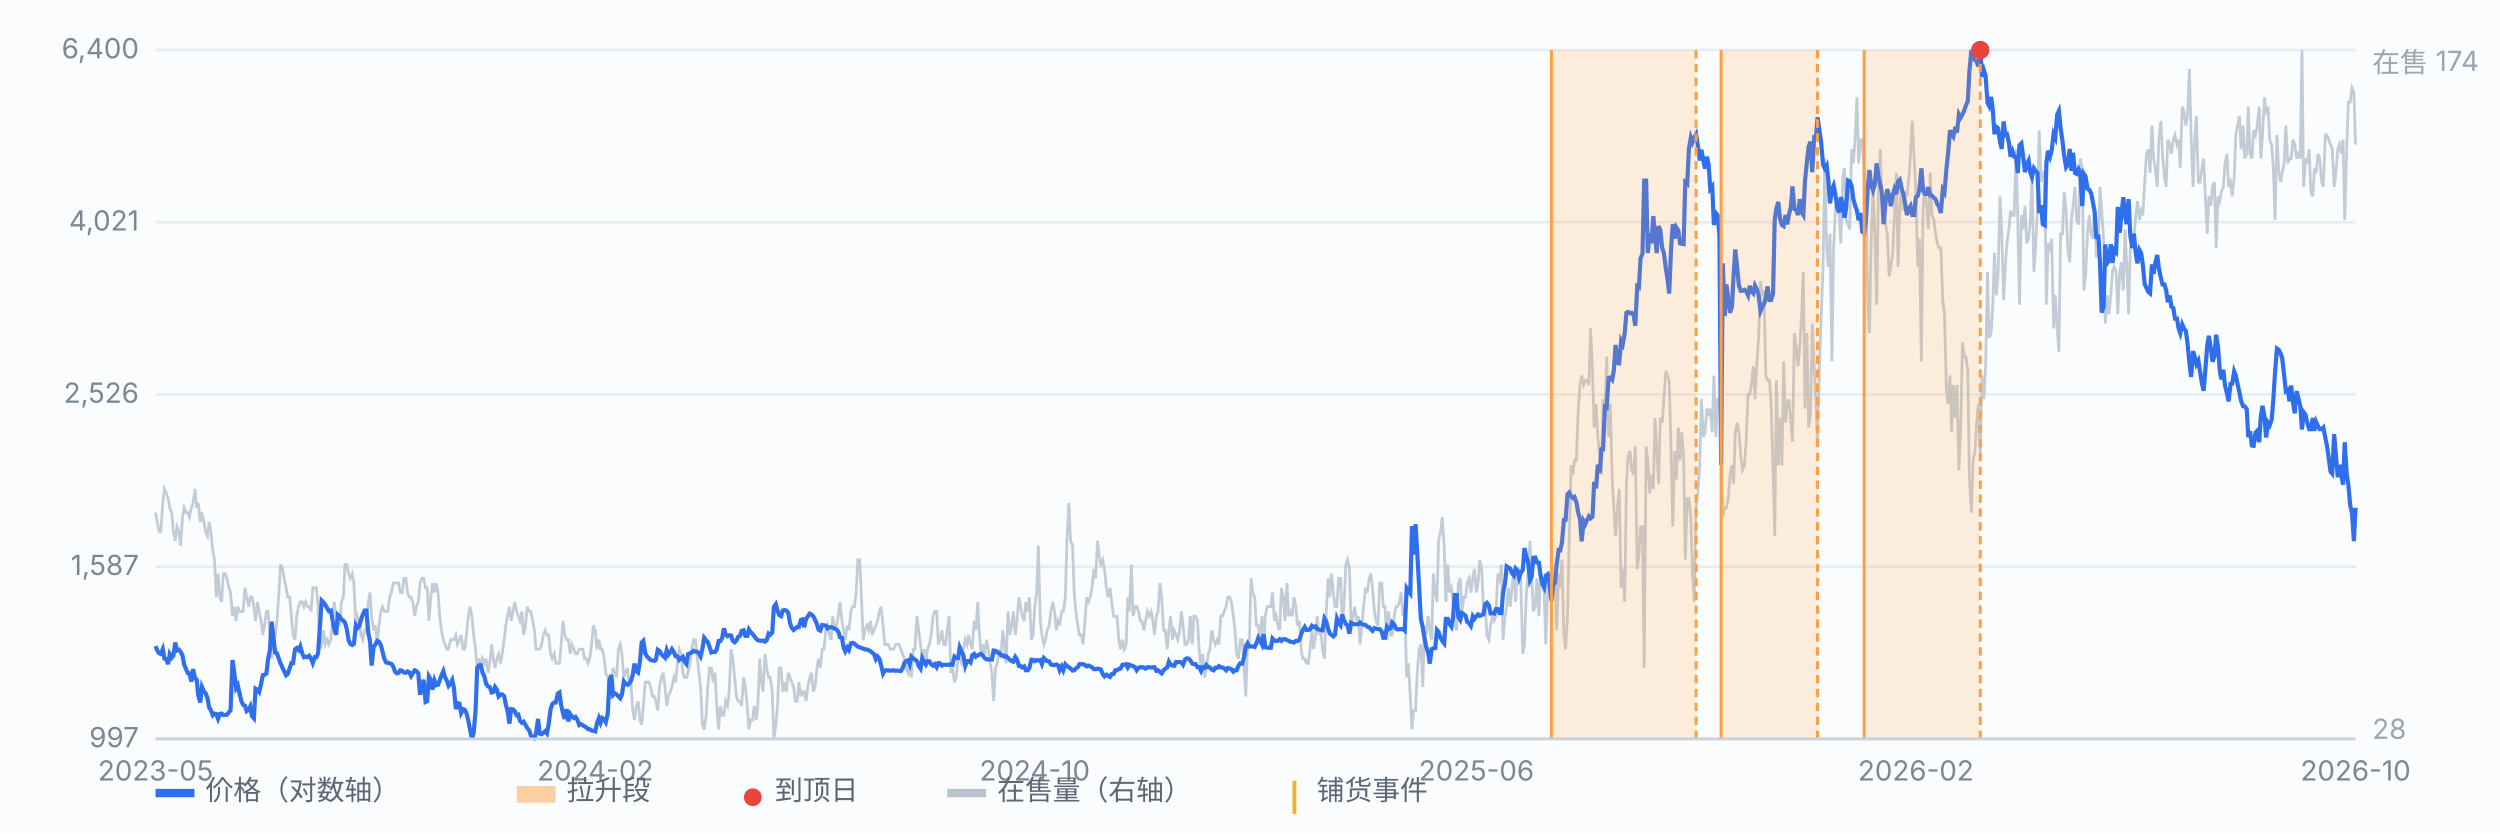
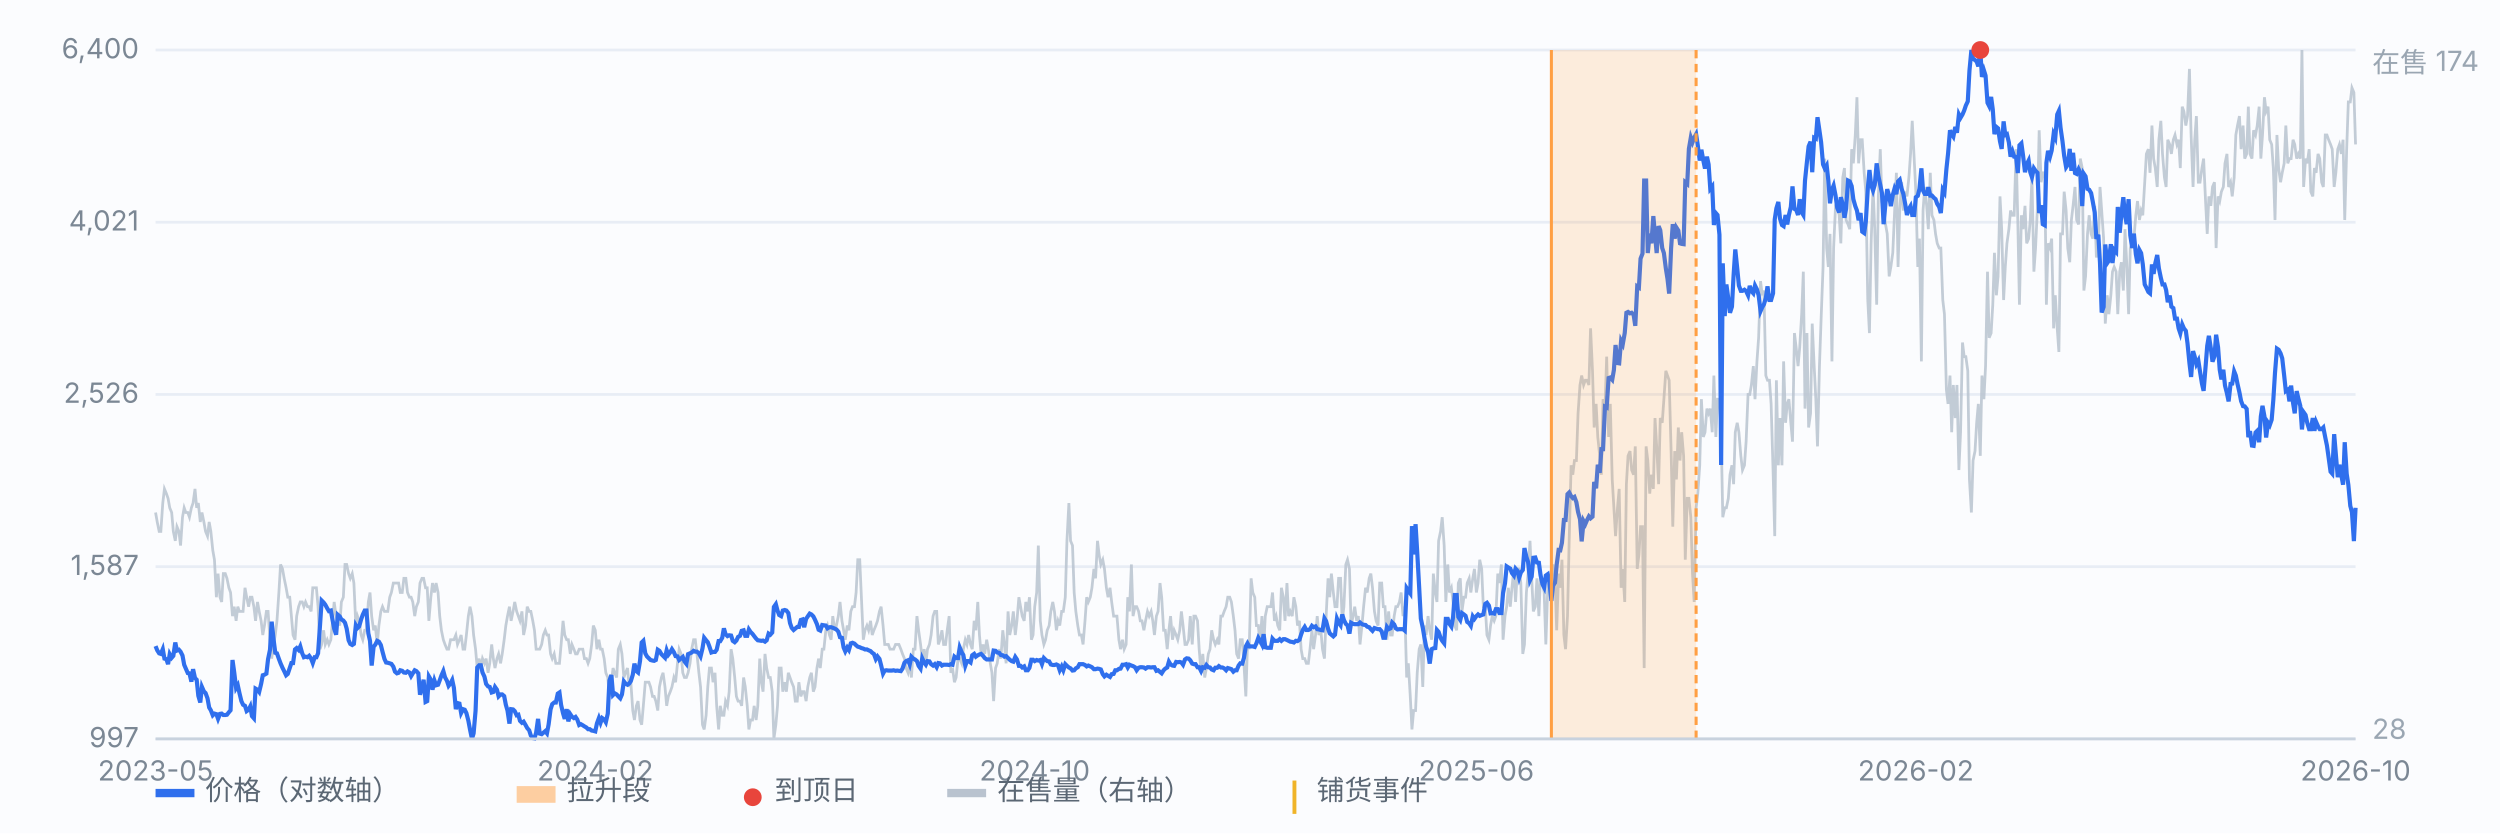
<svg xmlns="http://www.w3.org/2000/svg" viewBox="0 0 900 300" preserveAspectRatio="xMidYMid meet" style="width:100%;max-width:900px;height:auto;display:block" font-family="-apple-system,Segoe UI,Microsoft YaHei,sans-serif" font-size="10">
  <rect x="0" y="0" width="900" height="300" fill="#fbfcfe" />
  <line x1="56" y1="266.0" x2="848" y2="266.0" stroke="#e8edf5" stroke-width="1" />
  <text x="50" y="269.0" text-anchor="end" fill="#7b8794">997</text>
  <line x1="56" y1="204.0" x2="848" y2="204.0" stroke="#e8edf5" stroke-width="1" />
  <text x="50" y="207.0" text-anchor="end" fill="#7b8794">1,587</text>
  <line x1="56" y1="142.0" x2="848" y2="142.0" stroke="#e8edf5" stroke-width="1" />
  <text x="50" y="145.0" text-anchor="end" fill="#7b8794">2,526</text>
  <line x1="56" y1="80.0" x2="848" y2="80.0" stroke="#e8edf5" stroke-width="1" />
  <text x="50" y="83.0" text-anchor="end" fill="#7b8794">4,021</text>
  <line x1="56" y1="18.0" x2="848" y2="18.0" stroke="#e8edf5" stroke-width="1" />
  <text x="50" y="21.0" text-anchor="end" fill="#7b8794">6,400</text>
  <path d="M56.0 184.5 L56.6 187.9 L57.3 191.3 L57.9 191.3 L58.6 181.1 L59.2 176.0 L59.9 177.7 L60.5 179.4 L61.1 182.8 L61.8 184.5 L62.4 191.3 L63.1 194.7 L63.7 189.6 L64.4 191.3 L65.0 196.4 L65.7 186.2 L66.3 182.8 L66.9 184.5 L67.6 184.5 L68.2 186.2 L68.9 182.8 L69.5 181.1 L70.2 176.0 L70.8 182.8 L71.4 181.1 L72.1 187.9 L72.7 184.5 L73.4 187.9 L74.0 191.3 L74.7 193.0 L75.3 187.9 L75.9 191.3 L76.6 198.1 L77.2 201.5 L77.9 215.0 L78.5 206.5 L79.2 215.0 L79.8 216.7 L80.4 206.5 L81.1 206.5 L81.7 208.2 L82.4 211.6 L83.0 213.3 L83.7 221.8 L84.3 218.4 L85.0 223.5 L85.6 218.4 L86.2 220.1 L86.9 220.1 L87.5 220.1 L88.2 211.6 L88.8 215.0 L89.5 218.4 L90.1 215.0 L90.7 215.0 L91.4 218.4 L92.0 223.5 L92.7 216.7 L93.3 220.1 L94.0 223.5 L94.6 228.6 L95.2 225.2 L95.9 220.1 L96.5 220.1 L97.2 230.3 L97.8 237.1 L98.5 232.0 L99.1 228.6 L99.7 223.5 L100.4 213.3 L101.0 203.2 L101.7 204.8 L102.3 208.2 L103.0 211.6 L103.6 215.0 L104.3 215.0 L104.9 221.8 L105.5 228.6 L106.2 230.3 L106.8 221.8 L107.5 218.4 L108.1 216.7 L108.8 216.7 L109.4 218.4 L110.0 216.7 L110.7 218.4 L111.3 218.4 L112.0 220.1 L112.6 211.6 L113.3 211.6 L113.9 211.6 L114.5 218.4 L115.2 233.7 L115.8 232.0 L116.5 226.9 L117.1 232.0 L117.8 230.3 L118.4 232.0 L119.1 230.3 L119.7 223.5 L120.3 216.7 L121.0 221.8 L121.6 223.5 L122.3 225.2 L122.9 216.7 L123.6 215.0 L124.2 203.2 L124.8 203.2 L125.5 206.5 L126.1 208.2 L126.8 206.5 L127.4 209.9 L128.1 225.2 L128.7 221.8 L129.3 223.5 L130.0 228.6 L130.6 230.3 L131.3 226.9 L131.9 226.9 L132.6 216.7 L133.2 213.3 L133.8 221.8 L134.5 226.9 L135.1 225.2 L135.8 232.0 L136.4 225.2 L137.1 220.1 L137.7 218.4 L138.4 220.1 L139.0 220.1 L139.6 220.1 L140.3 215.0 L140.9 213.3 L141.6 209.9 L142.2 209.9 L142.9 209.9 L143.5 209.9 L144.1 213.3 L144.8 213.3 L145.4 208.2 L146.1 208.2 L146.7 213.3 L147.4 215.0 L148.0 215.0 L148.6 216.7 L149.3 221.8 L149.9 218.4 L150.6 216.7 L151.2 209.9 L151.9 208.2 L152.5 208.2 L153.2 211.6 L153.8 211.6 L154.4 223.5 L155.1 215.0 L155.7 209.9 L156.4 213.3 L157.0 209.9 L157.7 213.3 L158.3 221.8 L158.9 226.9 L159.6 230.3 L160.2 232.0 L160.9 233.7 L161.5 233.7 L162.2 230.3 L162.8 230.3 L163.4 230.3 L164.1 228.6 L164.7 232.0 L165.4 230.3 L166.0 228.6 L166.7 233.7 L167.3 233.7 L167.9 228.6 L168.6 221.8 L169.2 218.4 L169.9 221.8 L170.5 228.6 L171.2 233.7 L171.8 240.5 L172.5 237.1 L173.1 240.5 L173.7 237.1 L174.4 238.8 L175.0 237.1 L175.7 242.2 L176.3 238.8 L177.0 232.0 L177.6 237.1 L178.2 240.5 L178.9 237.1 L179.5 235.4 L180.2 238.8 L180.8 235.4 L181.5 230.3 L182.1 225.2 L182.7 221.8 L183.4 218.4 L184.0 223.5 L184.7 220.1 L185.3 216.7 L186.0 220.1 L186.6 221.8 L187.2 223.5 L187.9 220.1 L188.5 228.6 L189.2 225.2 L189.8 218.4 L190.5 220.1 L191.1 220.1 L191.8 223.5 L192.4 226.9 L193.0 233.7 L193.7 233.7 L194.3 233.7 L195.0 232.0 L195.6 228.6 L196.3 226.9 L196.9 228.6 L197.5 228.6 L198.2 235.4 L198.8 237.1 L199.5 235.4 L200.1 238.8 L200.8 238.8 L201.4 238.8 L202.0 232.0 L202.7 223.5 L203.3 228.6 L204.0 230.3 L204.6 230.3 L205.3 235.4 L205.9 232.0 L206.6 233.7 L207.2 235.4 L207.8 235.4 L208.5 233.7 L209.1 233.7 L209.8 233.7 L210.4 237.1 L211.1 237.1 L211.7 238.8 L212.3 237.1 L213.0 232.0 L213.6 225.2 L214.3 226.9 L214.9 233.7 L215.6 230.3 L216.2 233.7 L216.8 233.7 L217.5 237.1 L218.1 242.2 L218.8 243.9 L219.4 250.7 L220.1 245.6 L220.7 240.5 L221.3 242.2 L222.0 243.9 L222.6 233.7 L223.3 232.0 L223.9 235.4 L224.6 243.9 L225.2 242.2 L225.9 240.5 L226.5 247.3 L227.1 245.6 L227.8 255.8 L228.4 259.2 L229.1 254.1 L229.7 252.4 L230.4 259.2 L231.0 260.9 L231.6 254.1 L232.3 245.6 L232.9 245.6 L233.6 245.6 L234.2 247.3 L234.9 250.7 L235.5 250.7 L236.1 252.4 L236.8 255.8 L237.4 247.3 L238.1 243.9 L238.7 242.2 L239.4 247.3 L240.0 254.1 L240.6 250.7 L241.3 249.0 L241.9 247.3 L242.6 243.9 L243.2 245.6 L243.9 238.8 L244.5 233.7 L245.2 235.4 L245.8 242.2 L246.4 243.9 L247.1 243.9 L247.7 242.2 L248.4 238.8 L249.0 233.7 L249.7 230.3 L250.3 230.3 L250.9 235.4 L251.6 242.2 L252.2 247.3 L252.9 260.9 L253.5 262.6 L254.2 257.5 L254.8 247.3 L255.4 240.5 L256.1 240.5 L256.7 245.6 L257.4 242.2 L258.0 254.1 L258.7 262.6 L259.3 254.1 L260.0 257.5 L260.6 257.5 L261.2 252.4 L261.9 254.1 L262.5 249.0 L263.2 233.7 L263.8 237.1 L264.5 243.9 L265.1 250.7 L265.7 252.4 L266.4 252.4 L267.0 254.1 L267.7 243.9 L268.3 247.3 L269.0 254.1 L269.6 262.6 L270.2 259.2 L270.9 259.2 L271.5 254.1 L272.2 259.2 L272.8 254.1 L273.5 237.1 L274.1 245.6 L274.7 249.0 L275.4 235.4 L276.0 240.5 L276.7 243.9 L277.3 243.9 L278.0 249.0 L278.6 266.0 L279.3 260.9 L279.9 254.1 L280.5 240.5 L281.2 240.5 L281.8 249.0 L282.5 245.6 L283.1 249.0 L283.8 242.2 L284.4 243.9 L285.0 245.6 L285.7 247.3 L286.3 252.4 L287.0 252.4 L287.6 245.6 L288.3 250.7 L288.9 249.0 L289.5 249.0 L290.2 252.4 L290.8 247.3 L291.5 243.9 L292.1 242.2 L292.8 249.0 L293.4 247.3 L294.1 240.5 L294.7 237.1 L295.3 240.5 L296.0 233.7 L296.6 233.7 L297.3 226.9 L297.9 225.2 L298.6 228.6 L299.2 230.3 L299.8 221.8 L300.5 226.9 L301.1 225.2 L301.8 221.8 L302.4 216.7 L303.1 223.5 L303.7 226.9 L304.3 230.3 L305.0 225.2 L305.6 226.9 L306.3 220.1 L306.9 218.4 L307.6 218.4 L308.2 213.3 L308.8 201.5 L309.5 201.5 L310.1 215.0 L310.8 230.3 L311.4 226.9 L312.1 225.2 L312.7 226.9 L313.4 223.5 L314.0 228.6 L314.6 226.9 L315.3 225.2 L315.9 223.5 L316.6 220.1 L317.2 218.4 L317.9 225.2 L318.5 232.0 L319.1 232.0 L319.8 232.0 L320.4 233.7 L321.1 233.7 L321.7 233.7 L322.4 232.0 L323.0 232.0 L323.6 232.0 L324.3 233.7 L324.9 235.4 L325.6 237.1 L326.2 240.5 L326.9 242.2 L327.5 238.8 L328.1 243.9 L328.8 233.7 L329.4 233.7 L330.1 221.8 L330.7 226.9 L331.4 232.0 L332.0 237.1 L332.7 233.7 L333.3 238.8 L333.9 233.7 L334.6 232.0 L335.2 228.6 L335.9 221.8 L336.5 220.1 L337.2 220.1 L337.8 232.0 L338.4 230.3 L339.1 226.9 L339.7 232.0 L340.4 232.0 L341.0 226.9 L341.7 221.8 L342.3 242.2 L342.9 240.5 L343.6 245.6 L344.2 243.9 L344.9 237.1 L345.5 237.1 L346.2 238.8 L346.8 233.7 L347.5 230.3 L348.1 232.0 L348.7 228.6 L349.4 232.0 L350.0 233.7 L350.7 223.5 L351.3 226.9 L352.0 216.7 L352.6 228.6 L353.2 235.4 L353.9 232.0 L354.5 235.4 L355.2 230.3 L355.8 233.7 L356.5 238.8 L357.1 242.2 L357.7 252.4 L358.4 240.5 L359.0 238.8 L359.7 233.7 L360.3 237.1 L361.0 226.9 L361.6 232.0 L362.2 238.8 L362.9 220.1 L363.5 228.6 L364.2 225.2 L364.8 220.1 L365.5 228.6 L366.1 223.5 L366.8 215.0 L367.4 218.4 L368.0 221.8 L368.7 223.5 L369.3 216.7 L370.0 220.1 L370.6 215.0 L371.3 230.3 L371.9 228.6 L372.5 218.4 L373.2 213.3 L373.8 196.4 L374.5 223.5 L375.1 228.6 L375.8 232.0 L376.4 230.3 L377.0 226.9 L377.7 225.2 L378.3 220.1 L379.0 216.7 L379.6 220.1 L380.3 226.9 L380.9 223.5 L381.5 225.2 L382.2 220.1 L382.8 220.1 L383.5 215.0 L384.1 194.7 L384.8 181.1 L385.4 194.7 L386.1 196.4 L386.7 213.3 L387.3 220.1 L388.0 225.2 L388.6 228.6 L389.3 228.6 L389.9 232.0 L390.6 223.5 L391.2 215.0 L391.8 216.7 L392.5 215.0 L393.1 211.6 L393.8 204.8 L394.4 208.2 L395.1 194.7 L395.7 199.8 L396.3 203.2 L397.0 201.5 L397.6 204.8 L398.3 211.6 L398.9 215.0 L399.6 211.6 L400.2 216.7 L400.9 221.8 L401.5 221.8 L402.1 221.8 L402.8 230.3 L403.4 233.7 L404.1 230.3 L404.7 233.7 L405.4 232.0 L406.0 215.0 L406.6 220.1 L407.3 203.2 L407.9 221.8 L408.6 218.4 L409.2 218.4 L409.9 220.1 L410.5 223.5 L411.1 223.5 L411.8 226.9 L412.4 223.5 L413.1 220.1 L413.7 221.8 L414.4 220.1 L415.0 223.5 L415.6 228.6 L416.3 221.8 L416.9 220.1 L417.6 209.9 L418.2 215.0 L418.9 226.9 L419.5 226.9 L420.2 233.7 L420.8 226.9 L421.4 221.8 L422.1 230.3 L422.7 226.9 L423.4 228.6 L424.0 230.3 L424.7 226.9 L425.3 220.1 L425.9 225.2 L426.6 232.0 L427.2 232.0 L427.9 230.3 L428.5 221.8 L429.2 232.0 L429.8 221.8 L430.4 221.8 L431.1 223.5 L431.7 233.7 L432.4 242.2 L433.0 235.4 L433.7 243.9 L434.3 240.5 L435.0 235.4 L435.6 233.7 L436.2 226.9 L436.9 230.3 L437.5 232.0 L438.2 230.3 L438.8 232.0 L439.5 221.8 L440.1 221.8 L440.7 220.1 L441.4 218.4 L442.0 215.0 L442.7 215.0 L443.3 216.7 L444.0 221.8 L444.6 226.9 L445.2 235.4 L445.9 237.1 L446.5 230.3 L447.2 230.3 L447.8 238.8 L448.5 250.7 L449.1 232.0 L449.7 233.7 L450.4 208.2 L451.0 213.3 L451.7 215.0 L452.3 225.2 L453.0 225.2 L453.6 232.0 L454.3 221.8 L454.9 233.7 L455.5 221.8 L456.2 218.4 L456.8 218.4 L457.5 218.4 L458.1 213.3 L458.8 223.5 L459.4 221.8 L460.0 225.2 L460.7 226.9 L461.3 211.6 L462.0 215.0 L462.6 223.5 L463.3 209.9 L463.9 221.8 L464.5 220.1 L465.2 221.8 L465.8 215.0 L466.5 218.4 L467.1 225.2 L467.8 223.5 L468.4 233.7 L469.0 237.1 L469.7 237.1 L470.3 238.8 L471.0 238.8 L471.6 233.7 L472.3 226.9 L472.9 233.7 L473.6 228.6 L474.2 221.8 L474.8 228.6 L475.5 226.9 L476.1 233.7 L476.8 237.1 L477.4 221.8 L478.1 208.2 L478.7 215.0 L479.3 206.5 L480.0 213.3 L480.6 218.4 L481.3 218.4 L481.9 208.2 L482.6 208.2 L483.2 223.5 L483.8 218.4 L484.5 203.2 L485.1 201.5 L485.8 204.8 L486.4 225.2 L487.1 221.8 L487.7 218.4 L488.4 223.5 L489.0 221.8 L489.6 232.0 L490.3 225.2 L490.9 218.4 L491.6 211.6 L492.2 213.3 L492.9 208.2 L493.5 206.5 L494.1 211.6 L494.8 220.1 L495.4 223.5 L496.1 225.2 L496.7 209.9 L497.4 209.9 L498.0 218.4 L498.6 218.4 L499.3 230.3 L499.9 220.1 L500.6 228.6 L501.2 228.6 L501.9 221.8 L502.5 218.4 L503.1 218.4 L503.8 216.7 L504.4 213.3 L505.1 221.8 L505.7 218.4 L506.4 243.9 L507.0 238.8 L507.7 250.7 L508.3 262.6 L508.9 255.8 L509.6 255.8 L510.2 242.2 L510.9 233.7 L511.5 232.0 L512.2 247.3 L512.8 225.2 L513.4 228.6 L514.1 221.8 L514.7 226.9 L515.4 230.3 L516.0 206.5 L516.7 213.3 L517.3 216.7 L517.9 194.7 L518.6 191.3 L519.2 186.2 L519.9 196.4 L520.5 216.7 L521.2 203.2 L521.8 213.3 L522.5 211.6 L523.1 216.7 L523.7 225.2 L524.4 226.9 L525.0 209.9 L525.7 208.2 L526.3 220.1 L527.0 215.0 L527.6 215.0 L528.2 209.9 L528.9 208.2 L529.5 213.3 L530.2 208.2 L530.8 204.8 L531.5 213.3 L532.1 209.9 L532.7 201.5 L533.4 204.8 L534.0 218.4 L534.7 218.4 L535.3 228.6 L536.0 230.3 L536.6 225.2 L537.2 221.8 L537.9 223.5 L538.5 221.8 L539.2 206.5 L539.8 209.9 L540.5 203.2 L541.1 230.3 L541.8 221.8 L542.4 218.4 L543.0 211.6 L543.7 218.4 L544.3 211.6 L545.0 204.8 L545.6 216.7 L546.3 204.8 L546.9 204.8 L547.5 209.9 L548.2 235.4 L548.8 232.0 L549.5 213.3 L550.1 206.5 L550.8 194.7 L551.4 208.2 L552.0 220.1 L552.7 218.4 L553.3 208.2 L554.0 221.8 L554.6 206.5 L555.3 209.9 L555.9 213.3 L556.5 232.0 L557.2 211.6 L557.8 208.2 L558.5 208.2 L559.1 203.2 L559.8 208.2 L560.4 226.9 L561.1 206.5 L561.7 211.6 L562.3 201.5 L563.0 228.6 L563.6 233.7 L564.3 221.8 L564.9 194.7 L565.6 167.5 L566.2 170.9 L566.8 165.8 L567.5 165.8 L568.1 148.8 L568.8 138.6 L569.4 135.2 L570.1 138.6 L570.7 136.9 L571.3 136.9 L572.0 138.6 L572.6 118.2 L573.3 133.5 L573.9 153.9 L574.6 145.4 L575.2 157.3 L575.9 164.1 L576.5 170.9 L577.1 143.7 L577.8 147.1 L578.4 128.4 L579.1 157.3 L579.7 145.4 L580.4 172.6 L581.0 182.8 L581.6 193.0 L582.3 182.8 L582.9 176.0 L583.6 211.6 L584.2 204.8 L584.9 216.7 L585.5 174.3 L586.1 164.1 L586.8 162.4 L587.4 169.2 L588.1 170.9 L588.7 160.7 L589.4 204.8 L590.0 199.8 L590.6 189.6 L591.3 189.6 L591.9 240.5 L592.6 160.7 L593.2 165.8 L593.9 177.7 L594.5 170.9 L595.2 176.0 L595.8 150.5 L596.4 160.7 L597.1 174.3 L597.7 150.5 L598.4 152.2 L599.0 143.7 L599.7 133.5 L600.3 135.2 L600.9 136.9 L601.6 162.4 L602.2 189.6 L602.9 162.4 L603.5 172.6 L604.2 153.9 L604.8 165.8 L605.4 155.6 L606.1 164.1 L606.7 201.5 L607.4 179.4 L608.0 179.4 L608.7 186.2 L609.3 206.5 L609.9 216.7 L610.6 182.8 L611.2 177.7 L611.9 167.5 L612.5 143.7 L613.2 157.3 L613.8 155.6 L614.5 147.1 L615.1 148.8 L615.7 147.1 L616.4 155.6 L617.0 135.2 L617.7 157.3 L618.3 143.7 L619.0 143.7 L619.6 155.6 L620.2 186.2 L620.9 182.8 L621.5 182.8 L622.2 179.4 L622.8 170.9 L623.5 167.5 L624.1 174.3 L624.7 155.6 L625.4 152.2 L626.0 155.6 L626.7 164.1 L627.3 169.2 L628.0 167.5 L628.6 159.0 L629.3 142.0 L629.9 142.0 L630.5 138.6 L631.2 131.8 L631.8 143.7 L632.5 130.1 L633.1 121.6 L633.8 101.2 L634.4 106.3 L635.0 104.6 L635.7 135.2 L636.3 136.9 L637.0 136.9 L637.6 145.4 L638.3 169.2 L638.9 193.0 L639.5 136.9 L640.2 167.5 L640.8 150.5 L641.5 167.5 L642.1 130.1 L642.8 152.2 L643.4 145.4 L644.0 143.7 L644.7 152.2 L645.3 159.0 L646.0 119.9 L646.6 125.0 L647.3 131.8 L647.9 125.0 L648.6 113.1 L649.2 97.8 L649.8 147.1 L650.5 119.9 L651.1 153.9 L651.8 148.8 L652.4 116.5 L653.1 131.8 L653.7 143.7 L654.3 160.7 L655.0 131.8 L655.6 114.8 L656.3 96.1 L656.9 57.1 L657.6 89.3 L658.2 96.1 L658.8 84.2 L659.5 130.1 L660.1 89.3 L660.8 74.1 L661.4 72.4 L662.1 77.5 L662.7 87.6 L663.4 63.9 L664.0 60.5 L664.6 79.2 L665.3 80.8 L665.9 82.5 L666.6 53.7 L667.2 58.8 L667.9 48.6 L668.5 35.0 L669.1 58.8 L669.8 50.3 L670.4 50.3 L671.1 62.2 L671.7 69.0 L672.4 108.0 L673.0 119.9 L673.6 87.6 L674.3 67.3 L674.9 82.5 L675.6 109.7 L676.2 70.7 L676.9 53.7 L677.5 72.4 L678.1 75.8 L678.8 80.8 L679.4 84.2 L680.1 99.5 L680.7 96.1 L681.4 91.0 L682.0 77.5 L682.7 62.2 L683.3 96.1 L683.9 75.8 L684.6 65.6 L685.2 75.8 L685.9 69.0 L686.5 70.7 L687.2 63.9 L687.8 55.4 L688.4 43.5 L689.1 57.1 L689.7 69.0 L690.4 96.1 L691.0 85.9 L691.7 130.1 L692.3 75.8 L692.9 67.3 L693.6 74.1 L694.2 82.5 L694.9 62.2 L695.5 77.5 L696.2 79.2 L696.8 84.2 L697.4 87.6 L698.1 89.3 L698.7 89.3 L699.4 108.0 L700.0 113.1 L700.7 140.3 L701.3 145.4 L702.0 135.2 L702.6 155.6 L703.2 138.6 L703.9 150.5 L704.5 138.6 L705.2 169.2 L705.8 155.6 L706.5 123.3 L707.1 128.4 L707.7 128.4 L708.4 133.5 L709.0 172.6 L709.7 184.5 L710.3 165.8 L711.0 162.4 L711.6 152.2 L712.2 145.4 L712.9 164.1 L713.5 135.2 L714.2 143.7 L714.8 131.8 L715.5 97.8 L716.1 121.6 L716.8 119.9 L717.4 109.7 L718.0 91.0 L718.7 106.3 L719.3 99.5 L720.0 70.7 L720.6 82.5 L721.3 108.0 L721.9 96.1 L722.5 87.6 L723.2 82.5 L723.8 75.8 L724.5 77.5 L725.1 77.5 L725.8 53.7 L726.4 79.2 L727.0 109.7 L727.7 77.5 L728.3 82.5 L729.0 74.1 L729.6 87.6 L730.3 85.9 L730.9 79.2 L731.5 63.9 L732.2 97.8 L732.8 89.3 L733.5 74.1 L734.1 46.9 L734.8 65.6 L735.4 62.2 L736.1 62.2 L736.7 109.7 L737.3 87.6 L738.0 89.3 L738.6 85.9 L739.3 118.2 L739.9 106.3 L740.6 118.2 L741.2 126.7 L741.8 84.2 L742.5 84.2 L743.1 69.0 L743.8 75.8 L744.4 89.3 L745.1 94.4 L745.7 79.2 L746.3 74.1 L747.0 67.3 L747.6 79.2 L748.3 80.8 L748.9 57.1 L749.6 60.5 L750.2 104.6 L750.8 99.5 L751.5 84.2 L752.1 77.5 L752.8 84.2 L753.4 85.9 L754.1 74.1 L754.7 92.7 L755.4 89.3 L756.0 67.3 L756.6 75.8 L757.3 85.9 L757.9 116.5 L758.6 106.3 L759.2 113.1 L759.9 106.3 L760.5 97.8 L761.1 96.1 L761.8 97.8 L762.4 113.1 L763.1 97.8 L763.7 94.4 L764.4 104.6 L765.0 82.5 L765.6 94.4 L766.3 113.1 L766.9 89.3 L767.6 87.6 L768.2 85.9 L768.9 77.5 L769.5 72.4 L770.2 79.2 L770.8 75.8 L771.4 77.5 L772.1 65.6 L772.7 55.4 L773.4 53.7 L774.0 62.2 L774.7 45.2 L775.3 57.1 L775.9 60.5 L776.6 67.3 L777.2 50.3 L777.9 43.5 L778.5 55.4 L779.2 63.9 L779.8 67.3 L780.4 50.3 L781.1 52.0 L781.7 55.4 L782.4 50.3 L783.0 48.6 L783.7 52.0 L784.3 50.3 L784.9 60.5 L785.6 38.4 L786.2 40.1 L786.9 45.2 L787.5 41.8 L788.2 24.8 L788.8 48.6 L789.5 67.3 L790.1 50.3 L790.7 41.8 L791.4 65.6 L792.0 65.6 L792.7 60.5 L793.3 57.1 L794.0 72.4 L794.6 84.2 L795.2 70.7 L795.9 74.1 L796.5 67.3 L797.2 65.6 L797.8 89.3 L798.5 70.7 L799.1 72.4 L799.7 69.0 L800.4 67.3 L801.0 58.8 L801.7 55.4 L802.3 67.3 L803.0 65.6 L803.6 70.7 L804.3 63.9 L804.9 48.6 L805.5 45.2 L806.2 41.8 L806.8 53.7 L807.5 45.2 L808.1 57.1 L808.8 55.4 L809.4 38.4 L810.0 55.4 L810.7 57.1 L811.3 46.9 L812.0 48.6 L812.6 45.2 L813.3 38.4 L813.9 57.1 L814.5 48.6 L815.2 35.0 L815.8 40.1 L816.5 38.4 L817.1 50.3 L817.8 52.0 L818.4 60.5 L819.0 79.2 L819.7 48.6 L820.3 60.5 L821.0 65.6 L821.6 62.2 L822.3 58.8 L822.9 45.2 L823.6 58.8 L824.2 57.1 L824.8 57.1 L825.5 50.3 L826.1 52.0 L826.8 57.1 L827.4 55.4 L828.1 57.1 L828.7 18.0 L829.3 67.3 L830.0 57.1 L830.6 58.8 L831.3 53.7 L831.9 69.0 L832.6 70.7 L833.2 60.5 L833.8 62.2 L834.5 55.4 L835.1 57.1 L835.8 65.6 L836.4 67.3 L837.1 48.6 L837.7 48.6 L838.3 50.3 L839.0 52.0 L839.6 53.7 L840.3 67.3 L840.9 62.2 L841.6 53.7 L842.2 52.0 L842.9 55.4 L843.5 50.3 L844.1 79.2 L844.8 53.7 L845.4 36.7 L846.1 36.7 L846.7 31.6 L847.4 33.3 L848.0 52.0" fill="none" stroke="#b9c3cf" stroke-width="1" opacity="0.85" />
  <text x="854" y="26" fill="#9aa6b2">在售 174</text>
  <text x="854" y="266" fill="#9aa6b2">28</text>
  <path d="M56.0 232.6 L56.6 234.1 L57.3 235.2 L57.9 235.4 L58.6 233.7 L59.2 237.1 L59.9 237.3 L60.5 239.1 L61.1 235.5 L61.8 236.8 L62.4 236.1 L63.1 231.3 L63.7 234.2 L64.4 233.9 L65.0 234.6 L65.7 236.0 L66.3 239.3 L66.9 240.7 L67.6 242.3 L68.2 242.4 L68.9 245.4 L69.5 240.9 L70.2 244.1 L70.8 244.7 L71.4 250.5 L72.1 252.9 L72.7 247.3 L73.4 248.9 L74.0 249.5 L74.7 251.4 L75.3 254.7 L75.9 255.7 L76.6 257.5 L77.2 256.9 L77.9 257.1 L78.5 258.8 L79.2 257.0 L79.8 256.9 L80.4 257.4 L81.1 257.4 L81.7 257.3 L82.4 256.4 L83.0 255.7 L83.7 237.6 L84.3 241.9 L85.0 247.7 L85.6 246.7 L86.2 249.5 L86.9 252.4 L87.5 253.7 L88.2 254.1 L88.8 256.0 L89.5 255.5 L90.1 254.3 L90.7 257.8 L91.4 258.6 L92.0 247.9 L92.7 248.3 L93.3 249.1 L94.0 246.2 L94.6 243.1 L95.2 242.9 L95.9 242.5 L96.5 237.3 L97.2 233.9 L97.8 223.8 L98.5 230.3 L99.1 235.0 L99.7 235.2 L100.4 237.2 L101.0 238.8 L101.7 240.4 L102.3 241.6 L103.0 243.1 L103.6 242.6 L104.3 240.5 L104.9 238.7 L105.5 238.7 L106.2 233.8 L106.8 233.3 L107.5 234.0 L108.1 232.7 L108.8 235.2 L109.4 236.6 L110.0 236.4 L110.7 236.6 L111.3 236.1 L112.0 237.1 L112.6 238.7 L113.3 236.6 L113.9 236.6 L114.5 235.2 L115.2 225.2 L115.8 216.2 L116.5 216.9 L117.1 217.7 L117.8 219.0 L118.4 220.0 L119.1 219.8 L119.7 223.1 L120.3 226.3 L121.0 228.5 L121.6 221.3 L122.3 221.9 L122.9 223.0 L123.6 223.4 L124.2 224.2 L124.8 226.3 L125.5 230.5 L126.1 231.8 L126.8 232.2 L127.4 231.8 L128.1 225.1 L128.7 226.1 L129.3 225.5 L130.0 223.0 L130.6 221.3 L131.3 219.8 L131.9 219.8 L132.6 228.0 L133.2 230.7 L133.8 239.6 L134.5 232.8 L135.1 232.1 L135.8 230.7 L136.4 231.0 L137.1 232.2 L137.7 234.6 L138.4 237.2 L139.0 238.5 L139.6 238.6 L140.3 238.8 L140.9 239.0 L141.6 240.0 L142.2 241.8 L142.9 242.4 L143.5 242.2 L144.1 241.3 L144.8 241.5 L145.4 242.1 L146.1 242.2 L146.7 241.7 L147.4 242.1 L148.0 243.4 L148.6 242.4 L149.3 241.3 L149.9 241.6 L150.6 242.4 L151.2 250.1 L151.9 247.5 L152.5 244.7 L153.2 252.7 L153.8 252.4 L154.4 243.5 L155.1 244.7 L155.7 248.3 L156.4 245.0 L157.0 246.7 L157.7 246.5 L158.3 244.9 L158.9 243.2 L159.6 241.6 L160.2 243.8 L160.9 245.1 L161.5 246.9 L162.2 246.0 L162.8 244.8 L163.4 247.6 L164.1 255.3 L164.7 253.1 L165.4 253.3 L166.0 256.7 L166.7 255.3 L167.3 255.5 L167.9 256.7 L168.6 259.4 L169.2 262.6 L169.9 266.0 L170.5 264.0 L171.2 255.9 L171.8 240.3 L172.5 239.5 L173.1 239.5 L173.7 242.1 L174.4 243.6 L175.0 246.2 L175.7 247.1 L176.3 247.3 L177.0 249.3 L177.6 249.1 L178.2 247.3 L178.9 248.3 L179.5 250.7 L180.2 250.0 L180.8 250.0 L181.5 250.6 L182.1 253.7 L182.7 255.8 L183.4 260.5 L184.0 255.3 L184.7 255.4 L185.3 256.0 L186.0 257.5 L186.6 257.3 L187.2 259.5 L187.9 260.2 L188.5 259.8 L189.2 261.0 L189.8 262.1 L190.5 262.9 L191.1 264.8 L191.8 265.7 L192.4 265.8 L193.0 263.8 L193.7 258.8 L194.3 264.1 L195.0 264.3 L195.6 263.8 L196.3 263.2 L196.9 264.0 L197.5 260.8 L198.2 255.4 L198.8 253.5 L199.5 252.9 L200.1 252.9 L200.8 249.7 L201.4 249.3 L202.0 253.8 L202.7 256.8 L203.3 258.8 L204.0 255.3 L204.6 259.7 L205.3 257.1 L205.9 258.0 L206.6 258.5 L207.2 258.1 L207.8 259.0 L208.5 261.0 L209.1 260.7 L209.8 261.1 L210.4 261.5 L211.1 261.9 L211.7 262.5 L212.3 262.5 L213.0 263.0 L213.6 263.1 L214.3 263.3 L214.9 260.4 L215.6 258.5 L216.2 260.2 L216.8 258.5 L217.5 259.0 L218.1 260.0 L218.8 256.9 L219.4 245.0 L220.1 243.0 L220.7 250.2 L221.3 249.6 L222.0 250.0 L222.6 250.7 L223.3 251.4 L223.9 250.0 L224.6 245.3 L225.2 246.1 L225.9 246.5 L226.5 246.1 L227.1 245.2 L227.8 242.9 L228.4 238.9 L229.1 241.6 L229.7 242.1 L230.4 238.0 L231.0 231.3 L231.6 230.7 L232.3 235.2 L232.9 236.3 L233.6 237.0 L234.2 237.6 L234.9 237.8 L235.5 237.9 L236.1 237.6 L236.8 233.9 L237.4 234.3 L238.1 235.5 L238.7 236.1 L239.4 236.8 L240.0 234.1 L240.6 235.7 L241.3 234.8 L241.9 233.7 L242.6 234.8 L243.2 236.2 L243.9 236.3 L244.5 237.6 L245.2 237.0 L245.8 236.5 L246.4 238.1 L247.1 239.0 L247.7 235.5 L248.4 235.2 L249.0 234.9 L249.7 234.3 L250.3 234.6 L250.9 234.6 L251.6 235.2 L252.2 236.3 L252.9 233.4 L253.5 229.6 L254.2 230.5 L254.8 231.2 L255.4 232.8 L256.1 234.9 L256.7 234.7 L257.4 234.7 L258.0 233.9 L258.7 230.8 L259.3 230.8 L260.0 229.6 L260.6 226.2 L261.2 228.3 L261.9 229.0 L262.5 228.7 L263.2 228.8 L263.8 230.7 L264.5 231.2 L265.1 230.6 L265.7 229.3 L266.4 228.9 L267.0 227.1 L267.7 226.9 L268.3 228.9 L269.0 228.9 L269.6 226.6 L270.2 227.5 L270.9 228.2 L271.5 229.0 L272.2 229.9 L272.8 230.5 L273.5 230.6 L274.1 230.7 L274.7 230.6 L275.4 231.0 L276.0 230.5 L276.7 228.1 L277.3 228.5 L278.0 227.7 L278.6 218.5 L279.3 217.5 L279.9 219.8 L280.5 221.4 L281.2 221.8 L281.8 219.8 L282.5 219.6 L283.1 219.8 L283.8 220.7 L284.4 224.3 L285.0 226.0 L285.7 226.8 L286.3 226.3 L287.0 225.7 L287.6 225.7 L288.3 223.2 L288.9 223.0 L289.5 225.8 L290.2 222.8 L290.8 221.9 L291.5 220.9 L292.1 221.2 L292.8 221.9 L293.4 223.1 L294.1 224.7 L294.7 226.7 L295.3 227.0 L296.0 225.0 L296.6 225.1 L297.3 225.2 L297.9 226.2 L298.6 225.8 L299.2 225.8 L299.8 226.0 L300.5 226.3 L301.1 226.6 L301.8 227.4 L302.4 229.4 L303.1 229.6 L303.7 233.1 L304.3 234.5 L305.0 233.1 L305.6 234.0 L306.3 231.6 L306.9 231.4 L307.6 231.7 L308.2 232.3 L308.8 232.8 L309.5 233.0 L310.1 233.3 L310.8 233.5 L311.4 233.8 L312.1 233.8 L312.7 234.1 L313.4 234.4 L314.0 235.0 L314.6 235.4 L315.3 237.3 L315.9 236.3 L316.6 237.2 L317.2 239.5 L317.9 242.5 L318.5 241.4 L319.1 241.3 L319.8 241.4 L320.4 241.4 L321.1 241.4 L321.7 241.3 L322.4 241.5 L323.0 241.4 L323.6 241.5 L324.3 241.6 L324.9 240.7 L325.6 238.6 L326.2 238.0 L326.9 237.7 L327.5 239.2 L328.1 236.4 L328.8 237.1 L329.4 237.4 L330.1 238.0 L330.7 239.7 L331.4 240.7 L332.0 237.0 L332.7 238.5 L333.3 239.3 L333.9 238.0 L334.6 238.1 L335.2 239.1 L335.9 239.6 L336.5 239.1 L337.2 240.2 L337.8 238.7 L338.4 238.8 L339.1 239.6 L339.7 239.3 L340.4 239.3 L341.0 239.3 L341.7 239.4 L342.3 239.1 L342.9 239.3 L343.6 236.4 L344.2 236.9 L344.9 236.9 L345.5 233.1 L346.2 234.8 L346.8 235.8 L347.5 239.7 L348.1 238.0 L348.7 238.0 L349.4 238.5 L350.0 235.9 L350.7 235.4 L351.3 236.4 L352.0 235.9 L352.6 235.6 L353.2 235.4 L353.9 236.1 L354.5 236.9 L355.2 237.4 L355.8 237.4 L356.5 237.4 L357.1 237.4 L357.7 234.2 L358.4 234.3 L359.0 234.9 L359.7 235.0 L360.3 235.8 L361.0 235.9 L361.6 236.4 L362.2 236.2 L362.9 236.9 L363.5 237.5 L364.2 238.0 L364.8 238.2 L365.5 236.5 L366.1 237.4 L366.8 239.7 L367.4 239.7 L368.0 240.3 L368.7 239.9 L369.3 241.3 L370.0 241.3 L370.6 240.4 L371.3 237.5 L371.9 237.5 L372.5 238.0 L373.2 237.6 L373.8 237.8 L374.5 237.6 L375.1 239.1 L375.8 236.9 L376.4 237.5 L377.0 238.0 L377.7 238.1 L378.3 239.2 L379.0 239.4 L379.6 239.4 L380.3 239.2 L380.9 239.5 L381.5 241.3 L382.2 239.9 L382.8 241.3 L383.5 239.1 L384.1 239.7 L384.8 240.3 L385.4 240.6 L386.1 241.4 L386.7 241.3 L387.3 240.6 L388.0 240.2 L388.6 239.1 L389.3 239.1 L389.9 239.1 L390.6 239.4 L391.2 239.9 L391.8 239.6 L392.5 239.9 L393.1 240.2 L393.8 240.9 L394.4 240.9 L395.1 240.7 L395.7 240.8 L396.3 241.0 L397.0 242.7 L397.6 243.5 L398.3 242.9 L398.9 243.3 L399.6 243.7 L400.2 242.7 L400.9 242.6 L401.5 241.3 L402.1 241.3 L402.8 240.8 L403.4 240.7 L404.1 239.3 L404.7 239.3 L405.4 239.1 L406.0 240.3 L406.6 239.3 L407.3 239.6 L407.9 239.8 L408.6 240.2 L409.2 241.3 L409.9 240.4 L410.5 240.2 L411.1 240.2 L411.8 240.3 L412.4 240.7 L413.1 240.2 L413.7 240.2 L414.4 240.3 L415.0 240.2 L415.6 240.2 L416.3 241.5 L416.9 241.3 L417.6 241.9 L418.2 242.4 L418.9 241.3 L419.5 240.7 L420.2 240.3 L420.8 238.2 L421.4 239.2 L422.1 239.6 L422.7 239.7 L423.4 238.3 L424.0 238.4 L424.7 238.3 L425.3 238.5 L425.9 239.3 L426.6 237.4 L427.2 237.0 L427.9 237.1 L428.5 237.7 L429.2 238.9 L429.8 239.1 L430.4 239.1 L431.1 240.2 L431.7 240.2 L432.4 241.6 L433.0 240.2 L433.7 240.4 L434.3 239.4 L435.0 240.2 L435.6 240.3 L436.2 241.0 L436.9 241.3 L437.5 240.4 L438.2 240.4 L438.8 239.8 L439.5 240.3 L440.1 240.3 L440.7 240.6 L441.4 241.3 L442.0 240.5 L442.7 240.7 L443.3 240.9 L444.0 241.8 L444.6 241.3 L445.2 241.3 L445.9 239.6 L446.5 238.8 L447.2 238.9 L447.8 236.9 L448.5 232.7 L449.1 231.6 L449.7 232.7 L450.4 232.7 L451.0 232.7 L451.7 232.9 L452.3 231.6 L453.0 229.6 L453.6 230.6 L454.3 232.0 L454.9 228.3 L455.5 233.0 L456.2 233.2 L456.8 233.2 L457.5 233.2 L458.1 229.9 L458.8 230.7 L459.4 230.7 L460.0 230.7 L460.7 230.1 L461.3 230.7 L462.0 230.1 L462.6 230.1 L463.3 230.4 L463.9 230.7 L464.5 231.0 L465.2 231.1 L465.8 231.3 L466.5 230.7 L467.1 230.8 L467.8 230.3 L468.4 228.4 L469.0 226.8 L469.7 225.7 L470.3 226.8 L471.0 226.8 L471.6 226.5 L472.3 225.3 L472.9 225.8 L473.6 225.5 L474.2 226.5 L474.8 226.6 L475.5 226.8 L476.1 226.9 L476.8 222.6 L477.4 223.6 L478.1 226.3 L478.7 228.0 L479.3 228.5 L480.0 229.1 L480.6 228.5 L481.3 222.7 L481.9 224.1 L482.6 225.1 L483.2 221.2 L483.8 223.2 L484.5 224.6 L485.1 225.1 L485.8 228.1 L486.4 224.2 L487.1 224.6 L487.7 224.7 L488.4 224.7 L489.0 224.7 L489.6 224.1 L490.3 224.7 L490.9 224.9 L491.6 225.0 L492.2 225.6 L492.9 225.8 L493.5 226.5 L494.1 227.1 L494.8 226.1 L495.4 226.3 L496.1 226.5 L496.7 226.5 L497.4 227.3 L498.0 229.6 L498.6 229.6 L499.3 225.7 L499.9 226.5 L500.6 226.2 L501.2 224.1 L501.9 224.8 L502.5 226.2 L503.1 226.6 L503.8 226.5 L504.4 226.5 L505.1 226.5 L505.7 227.0 L506.4 211.7 L507.0 212.6 L507.7 213.6 L508.3 189.4 L508.9 199.6 L509.6 188.7 L510.2 198.8 L510.9 211.5 L511.5 222.7 L512.2 226.0 L512.8 229.6 L513.4 232.8 L514.1 234.8 L514.7 238.9 L515.4 233.7 L516.0 233.4 L516.7 233.3 L517.3 226.8 L517.9 227.5 L518.6 229.6 L519.2 230.7 L519.9 231.6 L520.5 222.8 L521.2 222.8 L521.8 224.6 L522.5 225.6 L523.1 222.2 L523.7 214.2 L524.4 214.2 L525.0 222.1 L525.7 223.2 L526.3 220.7 L527.0 221.2 L527.6 221.7 L528.2 223.9 L528.9 224.4 L529.5 225.3 L530.2 221.9 L530.8 222.8 L531.5 221.8 L532.1 221.2 L532.7 221.7 L533.4 221.4 L534.0 221.2 L534.7 217.4 L535.3 217.0 L536.0 218.0 L536.6 220.8 L537.2 220.7 L537.9 220.9 L538.5 219.3 L539.2 219.3 L539.8 220.7 L540.5 220.7 L541.1 213.5 L541.8 210.0 L542.4 203.9 L543.0 204.3 L543.7 204.7 L544.3 206.3 L545.0 207.2 L545.6 204.7 L546.3 205.5 L546.9 208.0 L547.5 206.1 L548.2 205.2 L548.8 197.3 L549.5 200.5 L550.1 202.3 L550.8 208.9 L551.4 207.6 L552.0 200.8 L552.7 200.7 L553.3 202.5 L554.0 202.6 L554.6 207.1 L555.3 210.3 L555.9 211.5 L556.5 207.2 L557.2 206.7 L557.8 209.7 L558.5 216.3 L559.1 210.8 L559.8 209.8 L560.4 203.3 L561.1 198.0 L561.7 198.1 L562.3 195.4 L563.0 187.2 L563.6 187.2 L564.3 177.9 L564.9 177.3 L565.6 178.6 L566.2 179.3 L566.8 178.9 L567.5 180.8 L568.1 184.3 L568.8 186.9 L569.4 194.9 L570.1 187.6 L570.7 188.7 L571.3 187.3 L572.0 185.9 L572.6 186.6 L573.3 186.0 L573.9 173.5 L574.6 175.8 L575.2 167.3 L575.9 170.2 L576.5 161.7 L577.1 161.7 L577.8 146.4 L578.4 146.7 L579.1 136.1 L579.7 135.9 L580.4 136.7 L581.0 133.2 L581.6 124.2 L582.3 130.7 L582.9 130.8 L583.6 122.7 L584.2 123.9 L584.9 119.9 L585.5 112.6 L586.1 112.3 L586.8 112.8 L587.4 112.6 L588.1 113.3 L588.7 117.3 L589.4 103.1 L590.0 103.5 L590.6 93.1 L591.3 91.3 L591.9 65.0 L592.6 65.0 L593.2 91.1 L593.9 84.1 L594.5 87.6 L595.2 77.8 L595.8 84.5 L596.4 91.1 L597.1 81.4 L597.7 82.9 L598.4 89.3 L599.0 91.1 L599.7 96.6 L600.3 100.4 L600.9 105.7 L601.6 89.3 L602.2 80.7 L602.9 85.9 L603.5 81.9 L604.2 83.0 L604.8 87.6 L605.4 87.8 L606.1 87.9 L606.7 65.6 L607.4 66.2 L608.0 53.6 L608.7 49.5 L609.3 51.2 L609.9 49.6 L610.6 48.3 L611.2 52.3 L611.9 57.8 L612.5 53.9 L613.2 57.8 L613.8 60.7 L614.5 56.4 L615.1 59.2 L615.7 68.0 L616.4 67.1 L617.0 81.0 L617.7 76.7 L618.3 77.4 L619.0 84.5 L619.6 167.4 L620.2 94.8 L620.9 113.8 L621.5 102.4 L622.2 107.6 L622.8 112.6 L623.5 110.4 L624.1 99.0 L624.7 89.8 L625.4 96.6 L626.0 102.8 L626.7 104.7 L627.3 104.7 L628.0 104.3 L628.6 104.8 L629.3 106.3 L629.9 102.9 L630.5 104.8 L631.2 105.6 L631.8 102.8 L632.5 104.2 L633.1 106.3 L633.8 112.0 L634.4 110.6 L635.0 109.6 L635.7 107.3 L636.3 103.1 L637.0 108.0 L637.6 108.0 L638.3 105.6 L638.9 79.0 L639.5 75.0 L640.2 72.7 L640.8 78.7 L641.5 81.0 L642.1 81.4 L642.8 77.4 L643.4 80.8 L644.0 77.4 L644.7 74.5 L645.3 67.1 L646.0 75.2 L646.6 75.5 L647.3 77.4 L647.9 71.7 L648.6 76.4 L649.2 77.4 L649.8 65.0 L650.5 58.2 L651.1 52.7 L651.8 51.0 L652.4 62.0 L653.1 49.6 L653.7 49.9 L654.3 42.2 L655.0 47.0 L655.6 51.2 L656.3 59.2 L656.9 60.6 L657.6 59.5 L658.2 65.0 L658.8 73.2 L659.5 68.3 L660.1 66.8 L660.8 70.4 L661.4 74.8 L662.1 76.5 L662.7 71.0 L663.4 73.5 L664.0 78.4 L664.6 75.1 L665.3 65.0 L665.9 65.3 L666.6 67.0 L667.2 71.7 L667.9 74.2 L668.5 75.8 L669.1 79.3 L669.8 76.7 L670.4 83.4 L671.1 83.9 L671.7 79.7 L672.4 68.0 L673.0 61.2 L673.6 66.5 L674.3 68.6 L674.9 66.6 L675.6 58.8 L676.2 63.3 L676.9 66.6 L677.5 69.5 L678.1 80.7 L678.8 72.8 L679.4 68.1 L680.1 70.6 L680.7 74.2 L681.4 70.2 L682.0 68.0 L682.7 69.9 L683.3 65.3 L683.9 64.7 L684.6 68.0 L685.2 69.8 L685.9 73.6 L686.5 77.4 L687.2 75.2 L687.8 74.2 L688.4 77.4 L689.1 77.4 L689.7 71.0 L690.4 70.5 L691.0 68.0 L691.7 60.6 L692.3 68.6 L692.9 69.8 L693.6 69.8 L694.2 67.4 L694.9 70.4 L695.5 70.4 L696.2 71.2 L696.8 71.7 L697.4 73.4 L698.1 74.5 L698.7 76.7 L699.4 68.3 L700.0 69.3 L700.7 60.9 L701.3 55.3 L702.0 46.9 L702.6 48.3 L703.2 49.2 L703.9 45.7 L704.5 47.8 L705.2 41.2 L705.8 42.4 L706.5 41.2 L707.1 39.8 L707.7 38.0 L708.4 36.5 L709.0 25.5 L709.7 18.0 L710.3 21.2 L711.0 21.6 L711.6 22.2 L712.2 23.9 L712.9 18.0 L713.5 27.7 L714.2 25.3 L714.8 27.2 L715.5 37.0 L716.1 38.2 L716.8 34.9 L717.4 39.4 L718.0 48.3 L718.7 45.7 L719.3 46.2 L720.0 50.9 L720.6 53.6 L721.3 43.7 L721.9 48.6 L722.5 48.3 L723.2 51.3 L723.8 56.4 L724.5 54.5 L725.1 56.4 L725.8 56.5 L726.4 62.3 L727.0 52.3 L727.7 51.6 L728.3 56.0 L729.0 62.0 L729.6 59.2 L730.3 57.8 L730.9 62.0 L731.5 63.8 L732.2 60.6 L732.8 61.5 L733.5 62.2 L734.1 76.7 L734.8 73.9 L735.4 80.7 L736.1 81.1 L736.7 58.6 L737.3 54.3 L738.0 56.4 L738.6 54.2 L739.3 48.3 L739.9 49.6 L740.6 41.2 L741.2 39.9 L741.8 46.0 L742.5 50.9 L743.1 56.1 L743.8 60.2 L744.4 59.3 L745.1 53.6 L745.7 61.5 L746.3 55.0 L747.0 62.3 L747.6 62.6 L748.3 60.9 L748.9 62.1 L749.6 74.2 L750.2 62.6 L750.8 63.5 L751.5 68.0 L752.1 68.3 L752.8 69.5 L753.4 72.6 L754.1 76.5 L754.7 86.0 L755.4 84.5 L756.0 94.7 L756.6 112.5 L757.3 110.5 L757.9 88.0 L758.6 94.7 L759.2 93.8 L759.9 87.9 L760.5 94.7 L761.1 89.9 L761.8 90.7 L762.4 74.5 L763.1 83.8 L763.7 77.1 L764.4 71.0 L765.0 77.4 L765.6 80.7 L766.3 71.7 L766.9 84.7 L767.6 89.3 L768.2 84.1 L768.9 91.5 L769.5 94.8 L770.2 90.0 L770.8 91.1 L771.4 95.1 L772.1 102.4 L772.7 103.6 L773.4 105.1 L774.0 105.6 L774.7 95.2 L775.3 98.6 L775.9 94.8 L776.6 91.8 L777.2 96.6 L777.9 100.0 L778.5 102.4 L779.2 102.4 L779.8 104.4 L780.4 108.8 L781.1 106.4 L781.7 110.4 L782.4 110.9 L783.0 114.7 L783.7 114.7 L784.3 118.2 L784.9 120.0 L785.6 116.8 L786.2 118.2 L786.9 119.1 L787.5 123.6 L788.2 130.7 L788.8 135.7 L789.5 126.4 L790.1 128.4 L790.7 131.1 L791.4 129.8 L792.0 133.7 L792.7 138.1 L793.3 140.7 L794.0 132.1 L794.6 124.5 L795.2 120.9 L795.9 125.4 L796.5 130.2 L797.2 128.3 L797.8 120.5 L798.5 125.0 L799.1 133.1 L799.7 136.6 L800.4 133.1 L801.0 138.8 L801.7 141.6 L802.3 144.5 L803.0 138.2 L803.6 138.1 L804.3 133.7 L804.9 135.2 L805.5 138.2 L806.2 141.3 L806.8 144.4 L807.5 146.2 L808.1 146.3 L808.8 147.2 L809.4 157.4 L810.0 155.2 L810.7 160.4 L811.3 160.5 L812.0 155.7 L812.6 155.1 L813.3 159.2 L813.9 149.9 L814.5 146.1 L815.2 149.9 L815.8 157.5 L816.5 152.2 L817.1 153.1 L817.8 151.1 L818.4 143.9 L819.0 134.2 L819.7 125.5 L820.3 125.9 L821.0 127.2 L821.6 129.0 L822.3 135.2 L822.9 140.8 L823.6 140.3 L824.2 144.5 L824.8 138.8 L825.5 145.1 L826.1 148.8 L826.8 140.8 L827.4 143.4 L828.1 146.1 L828.7 154.6 L829.3 148.4 L830.0 149.4 L830.6 152.2 L831.3 154.5 L831.9 154.5 L832.6 150.5 L833.2 155.1 L833.8 151.9 L834.5 153.5 L835.1 154.5 L835.8 154.5 L836.4 153.9 L837.1 157.5 L837.7 160.4 L838.3 164.7 L839.0 169.8 L839.6 170.5 L840.3 156.3 L840.9 163.5 L841.6 171.8 L842.2 167.3 L842.9 171.2 L843.5 174.5 L844.1 159.2 L844.8 170.5 L845.4 174.5 L846.1 182.1 L846.7 184.4 L847.4 194.8 L848.0 182.8" fill="none" stroke="#2f6fed" stroke-width="1.5" />
  <rect x="558.5" y="18" width="52.1" height="248" fill="#ff9f43" opacity="0.18" />
  <line x1="558.5" y1="18" x2="558.5" y2="266" stroke="#ff9f43" stroke-width="1.1" />
  <line x1="610.6" y1="18" x2="610.6" y2="266" stroke="#ff9f43" stroke-width="1.1" stroke-dasharray="3 2" />
-   <circle cx="712.9" cy="18.0" r="3.2" fill="#e8453c" />
-   <rect x="619.6" y="18" width="34.7" height="248" fill="#ff9f43" opacity="0.18" />
-   <line x1="619.6" y1="18" x2="619.6" y2="266" stroke="#ff9f43" stroke-width="1.1" />
-   <line x1="654.3" y1="18" x2="654.3" y2="266" stroke="#ff9f43" stroke-width="1.1" stroke-dasharray="3 2" />
-   <circle cx="712.9" cy="18.0" r="3.2" fill="#e8453c" />
-   <rect x="671.1" y="18" width="41.8" height="248" fill="#ff9f43" opacity="0.18" />
-   <line x1="671.1" y1="18" x2="671.1" y2="266" stroke="#ff9f43" stroke-width="1.1" />
-   <line x1="712.9" y1="18" x2="712.9" y2="266" stroke="#ff9f43" stroke-width="1.1" stroke-dasharray="3 2" />
  <circle cx="712.9" cy="18.0" r="3.2" fill="#e8453c" />
  <line x1="56" y1="266" x2="848" y2="266" stroke="#c8d2de" stroke-width="1" />
  <text x="56.0" y="281" text-anchor="middle" fill="#7b8794">2023-05</text>
  <text x="214.3" y="281" text-anchor="middle" fill="#7b8794">2024-02</text>
  <text x="372.5" y="281" text-anchor="middle" fill="#7b8794">2024-10</text>
  <text x="531.5" y="281" text-anchor="middle" fill="#7b8794">2025-06</text>
  <text x="689.7" y="281" text-anchor="middle" fill="#7b8794">2026-02</text>
  <text x="848.0" y="281" text-anchor="middle" fill="#7b8794">2026-10</text>
  <g transform="translate(56,292)">
    <rect x="0" y="-8" width="14" height="3" fill="#2f6fed" />
    <text x="18" y="-4" fill="#5b6774">价格（对数轴）</text>
    <rect x="130" y="-9" width="14" height="6" fill="#ff9f43" opacity="0.5" />
    <text x="148" y="-4" fill="#5b6774">拉升段</text>
    <circle cx="215" cy="-5" r="3.2" fill="#e8453c" />
    <text x="223" y="-4" fill="#5b6774">到顶日</text>
    <rect x="285" y="-8" width="14" height="3" fill="#b9c3cf" />
    <text x="303" y="-4" fill="#5b6774">在售量（右轴）</text>
    <line x1="410" y1="-11" x2="410" y2="1" stroke="#f0b429" stroke-width="1.4" />
    <text x="418" y="-4" fill="#5b6774">铺货事件</text>
  </g>
</svg>
